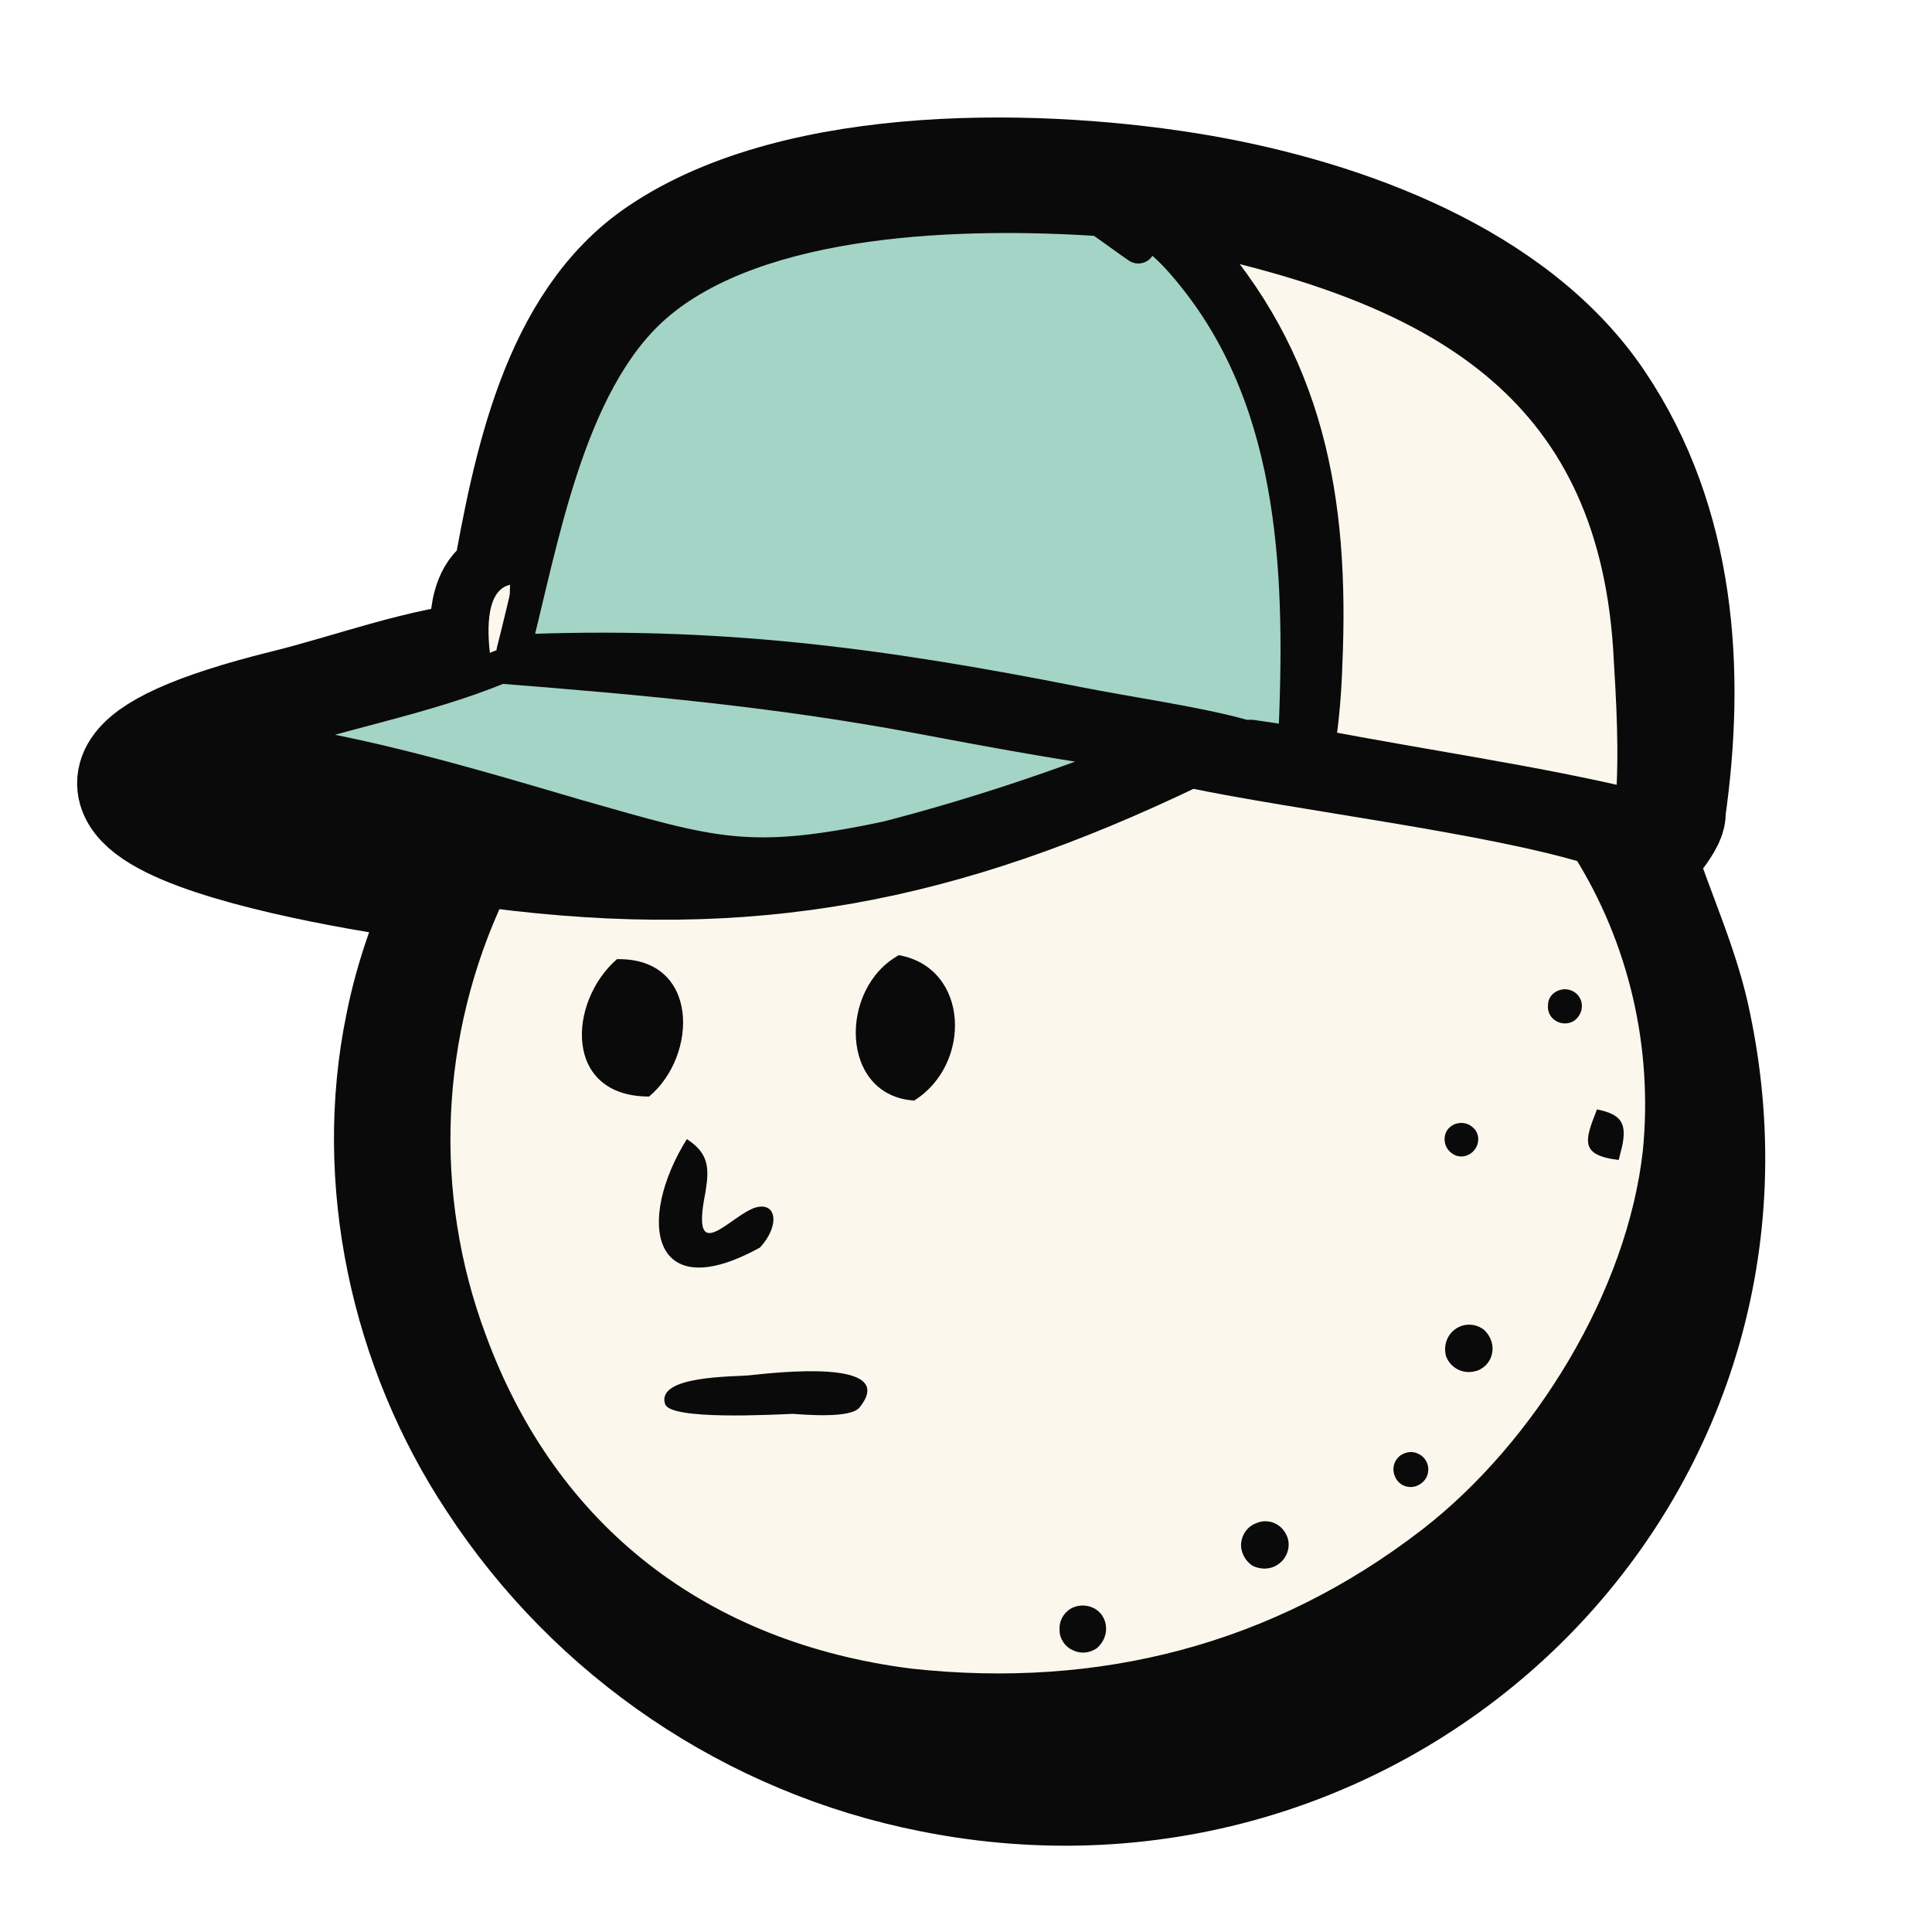
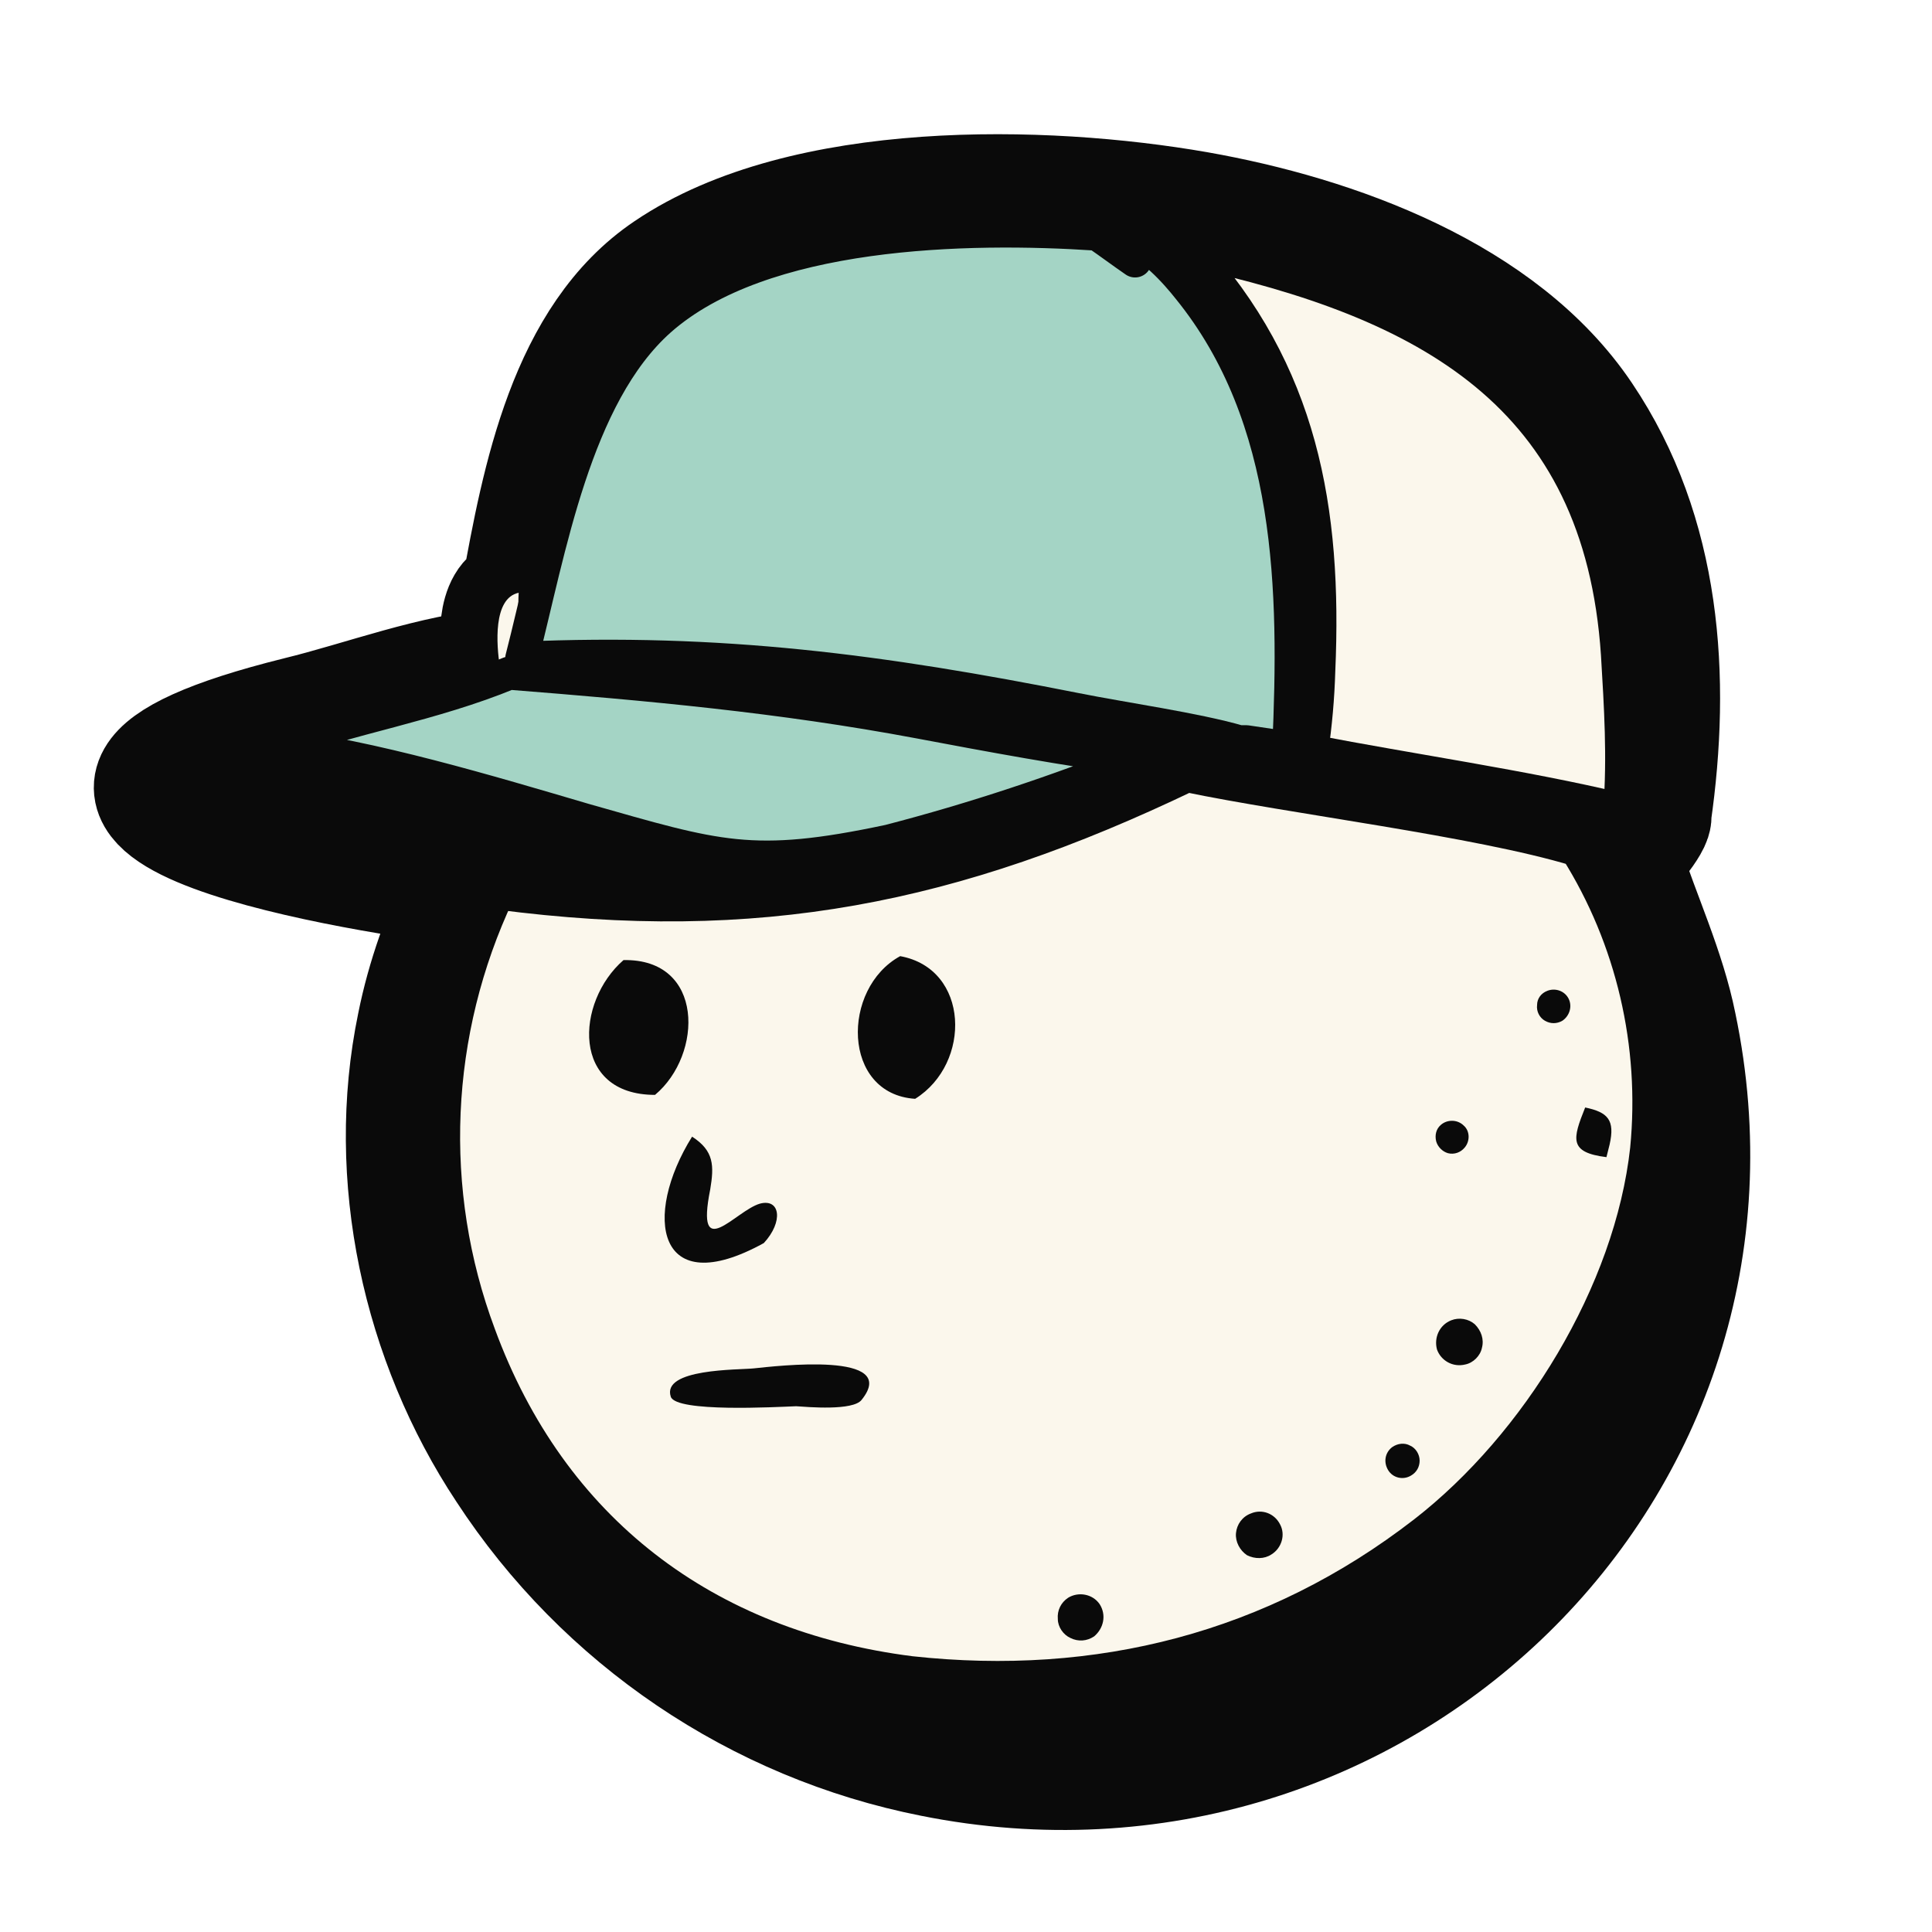
- <svg xmlns="http://www.w3.org/2000/svg" viewBox="260.7 398.5 240.5 240.5">
+ <svg xmlns="http://www.w3.org/2000/svg" viewBox="258.4 396.1 245.1 245.1">
  <g data-outlined="1" fill="#0a0a0a" stroke="#0a0a0a" stroke-width="14.6" stroke-linejoin="round">
    <path d="M324.2 471.3C326.8 456.9 330.2 438.8 343 430.2C360.3 418.5 390.8 419.2 410.3 422.6C427.9 425.7 449 433.3 459.4 448.8C469.5 463.8 470.7 482.1 468.2 499.5C468.6 500.7 464.4 505 464.6 505.5C466.8 512.3 470 519.1 471.4 526.1C483.2 582.5 433.2 630.6 376.7 619.3C354.4 614.9 334.8 601.6 322.4 582.6C311.6 566.3 307 545.4 311 526.1C312.2 520.1 314.3 514.3 317 508.7C301.7 506.8 250.4 498.1 296.2 486.7C304.4 484.7 313.5 481.2 321.8 480.6C321.4 478 320.9 472 324.2 471.3Z" />
    <path d="M409 494.5C422.4 497.3 445.8 500.1 458.4 503.9C465.5 515.2 468.6 528.6 467.3 541.9C465.3 560.1 453.4 579.4 439.1 590.5C420 605.3 397.7 610.9 373.9 608.3C347.9 605 328.3 590.2 319.2 565.4C312.4 547.2 313.3 527 321.6 509.4C354.5 513.7 379.4 508.7 409 494.5Z" />
    <path d="M372.6 517.4C381.4 519 381.7 531 374.5 535.5C365.2 534.9 365.1 521.5 372.6 517.4Z" />
    <path d="M337.5 517.9C347.8 517.7 347.6 529.9 341.5 535C330.8 535 331.4 523.2 337.5 517.9Z" />
    <path d="M354 569.7C356.9 569.4 372.7 567.5 367.7 573.7C366.6 575.1 360.9 574.6 359.4 574.5C356.8 574.6 344.2 575.3 343.5 573.3C342.3 569.7 352.1 569.9 354 569.7Z" />
    <path d="M346.2 540.3C349 542.1 349 544 348.5 547C346.6 556.5 351.7 549.7 354.8 548.8C357.4 548.1 357.8 551.1 355.3 553.8C341.7 561.3 339.9 550.4 346.2 540.3Z" />
    <path d="M324.6 479.6C328.1 466 331.3 446.3 342.1 436.7C355.1 425.2 381.1 424.7 397.6 425.8C399.2 426.9 400.8 428.1 402.4 429.2L401.4 427.2L401.7 426.6C404.2 426.8 407.7 430.8 409.2 432.7C422.5 449.1 422.8 471 421.9 491L416.5 490.2L415.6 490.2C410.1 488.6 400.9 487.3 394.9 486.1C370.2 481.2 349.8 478.5 324.6 479.6Z" />
    <path d="M409.4 427.9C439.4 434.4 461.4 446.1 463.6 479.1C464 485.8 464.4 492.1 463.9 498.8C451.8 495.9 437.2 493.8 424.8 491.4C425.3 488 425.6 484.6 425.7 481.2C426.6 460.7 423.5 443.3 409.4 427.9Z" />
    <path d="M323 481.5C340.7 482.9 357.4 484.4 375 487.7C384 489.4 393.7 491.2 402.8 492.4C392.5 496.5 382 500 371.2 502.8C353.8 506.5 349.4 504.9 332.5 500.1C320.6 496.6 305.3 492 293.2 490.6C302.8 487.2 313.3 485.5 323 481.5Z" />
  </g>
  <path fill="#0a0a0a" d="M324.2 471.3C326.8 456.9 330.2 438.8 343 430.2C360.3 418.5 390.8 419.2 410.3 422.6C427.9 425.7 449 433.3 459.4 448.8C469.5 463.8 470.7 482.1 468.2 499.5C468.6 500.7 464.4 505 464.6 505.5C466.8 512.3 470 519.1 471.4 526.1C483.2 582.5 433.2 630.6 376.7 619.3C354.4 614.9 334.8 601.6 322.4 582.6C311.6 566.3 307 545.4 311 526.1C312.2 520.1 314.3 514.3 317 508.7C301.7 506.8 250.4 498.1 296.2 486.7C304.4 484.7 313.5 481.2 321.8 480.6C321.4 478 320.9 472 324.2 471.3Z" />
  <path fill="#fbf7ec" d="M321.8 480.6C321.4 478 320.9 472 324.2 471.3C324 474.5 324.8 479.7 321.8 480.6Z" />
  <path stroke="#0a0a0a" stroke-width="4.2" stroke-linejoin="round" fill="#fbf7ec" d="M409 494.5C422.4 497.3 445.8 500.1 458.4 503.9C465.5 515.2 468.6 528.6 467.3 541.9C465.3 560.1 453.4 579.4 439.1 590.5C420 605.3 397.7 610.9 373.9 608.3C347.9 605 328.3 590.2 319.2 565.4C312.4 547.2 313.3 527 321.6 509.4C354.5 513.7 379.4 508.7 409 494.5Z" />
  <path fill="#0a0a0a" d="M372.6 517.4C381.4 519 381.7 531 374.5 535.5C365.2 534.9 365.1 521.5 372.6 517.4Z" />
  <path fill="#0a0a0a" d="M337.5 517.9C347.8 517.7 347.6 529.9 341.5 535C330.8 535 331.4 523.2 337.5 517.9Z" />
  <path fill="#0a0a0a" d="M354 569.7C356.9 569.4 372.7 567.5 367.7 573.7C366.6 575.1 360.9 574.6 359.4 574.5C356.8 574.6 344.2 575.3 343.5 573.3C342.3 569.7 352.1 569.9 354 569.7Z" />
  <path fill="#0a0a0a" d="M346.2 540.3C349 542.1 349 544 348.5 547C346.6 556.5 351.7 549.7 354.8 548.8C357.4 548.1 357.8 551.1 355.3 553.8C341.7 561.3 339.9 550.4 346.2 540.3Z" />
  <path fill="#0a0a0a" d="M417.1 588.1C418.5 587.5 420.1 588.1 420.8 589.5C421.5 590.8 421 592.5 419.7 593.3C418.8 593.9 417.6 593.9 416.6 593.4C415.7 592.8 415.1 591.7 415.2 590.6C415.3 589.5 416 588.5 417.1 588.1Z" />
  <path fill="#0a0a0a" d="M442.5 563.6C443.5 563.2 444.7 563.4 445.5 564.1C446.3 564.9 446.7 566 446.4 567.1C446.2 568.1 445.3 569 444.3 569.2C442.7 569.6 441.2 568.7 440.7 567.3C440.3 565.8 441 564.2 442.5 563.6Z" />
  <path fill="#0a0a0a" d="M393.9 598.8C395.2 598 397 598.3 397.9 599.6C398.8 601 398.4 602.7 397.2 603.7C396.3 604.3 395.2 604.4 394.2 603.9C393.3 603.5 392.6 602.5 392.6 601.5C392.5 600.4 393 599.4 393.9 598.8Z" />
  <path fill="#0a0a0a" d="M459.5 536.6C462.4 537.2 463.3 538.2 462.6 541.3L462.2 542.9C457.4 542.3 457.9 540.6 459.5 536.6Z" />
  <path fill="#0a0a0a" d="M435 579.7C435.7 579.2 436.6 579.1 437.3 579.5C438 579.8 438.5 580.6 438.5 581.4C438.5 582.2 438.1 582.9 437.4 583.3C436.4 583.9 435.1 583.6 434.5 582.6C433.9 581.6 434.1 580.4 435 579.7Z" />
  <path fill="#0a0a0a" d="M454.7 521.8C455.7 521.4 456.9 521.8 457.4 522.8C457.9 523.8 457.5 525 456.6 525.6C455.9 526 455.1 526 454.4 525.6C453.7 525.2 453.3 524.4 453.4 523.6C453.4 522.8 453.9 522.1 454.7 521.8Z" />
  <path fill="#0a0a0a" d="M441.2 538.8C442 538.1 443.3 538.1 444.1 538.9C444.9 539.6 444.9 540.9 444.2 541.7C443.7 542.3 442.9 542.6 442.1 542.4C441.4 542.2 440.8 541.6 440.6 540.9C440.4 540.1 440.6 539.3 441.2 538.8Z" />
  <path stroke="#0a0a0a" stroke-width="4.2" stroke-linejoin="round" fill="#a4d4c5" d="M324.6 479.6C328.1 466 331.3 446.3 342.1 436.7C355.1 425.2 381.1 424.7 397.6 425.8C399.2 426.9 400.8 428.1 402.4 429.2L401.4 427.2L401.7 426.6C404.2 426.8 407.7 430.8 409.2 432.7C422.5 449.1 422.8 471 421.9 491L416.5 490.2L415.6 490.2C410.1 488.6 400.9 487.3 394.9 486.1C370.2 481.2 349.8 478.5 324.6 479.6Z" />
  <path stroke="#0a0a0a" stroke-width="4.2" stroke-linejoin="round" fill="#fbf7ec" d="M409.4 427.9C439.4 434.4 461.4 446.1 463.6 479.1C464 485.8 464.4 492.1 463.9 498.8C451.8 495.9 437.2 493.8 424.8 491.4C425.3 488 425.6 484.6 425.7 481.2C426.6 460.7 423.5 443.3 409.4 427.9Z" />
  <path stroke="#0a0a0a" stroke-width="4.2" stroke-linejoin="round" fill="#a4d4c5" d="M323 481.5C340.7 482.9 357.4 484.4 375 487.7C384 489.4 393.7 491.2 402.8 492.4C392.5 496.5 382 500 371.2 502.8C353.8 506.5 349.4 504.9 332.5 500.1C320.6 496.6 305.3 492 293.2 490.6C302.8 487.2 313.3 485.5 323 481.5Z" />
</svg>
